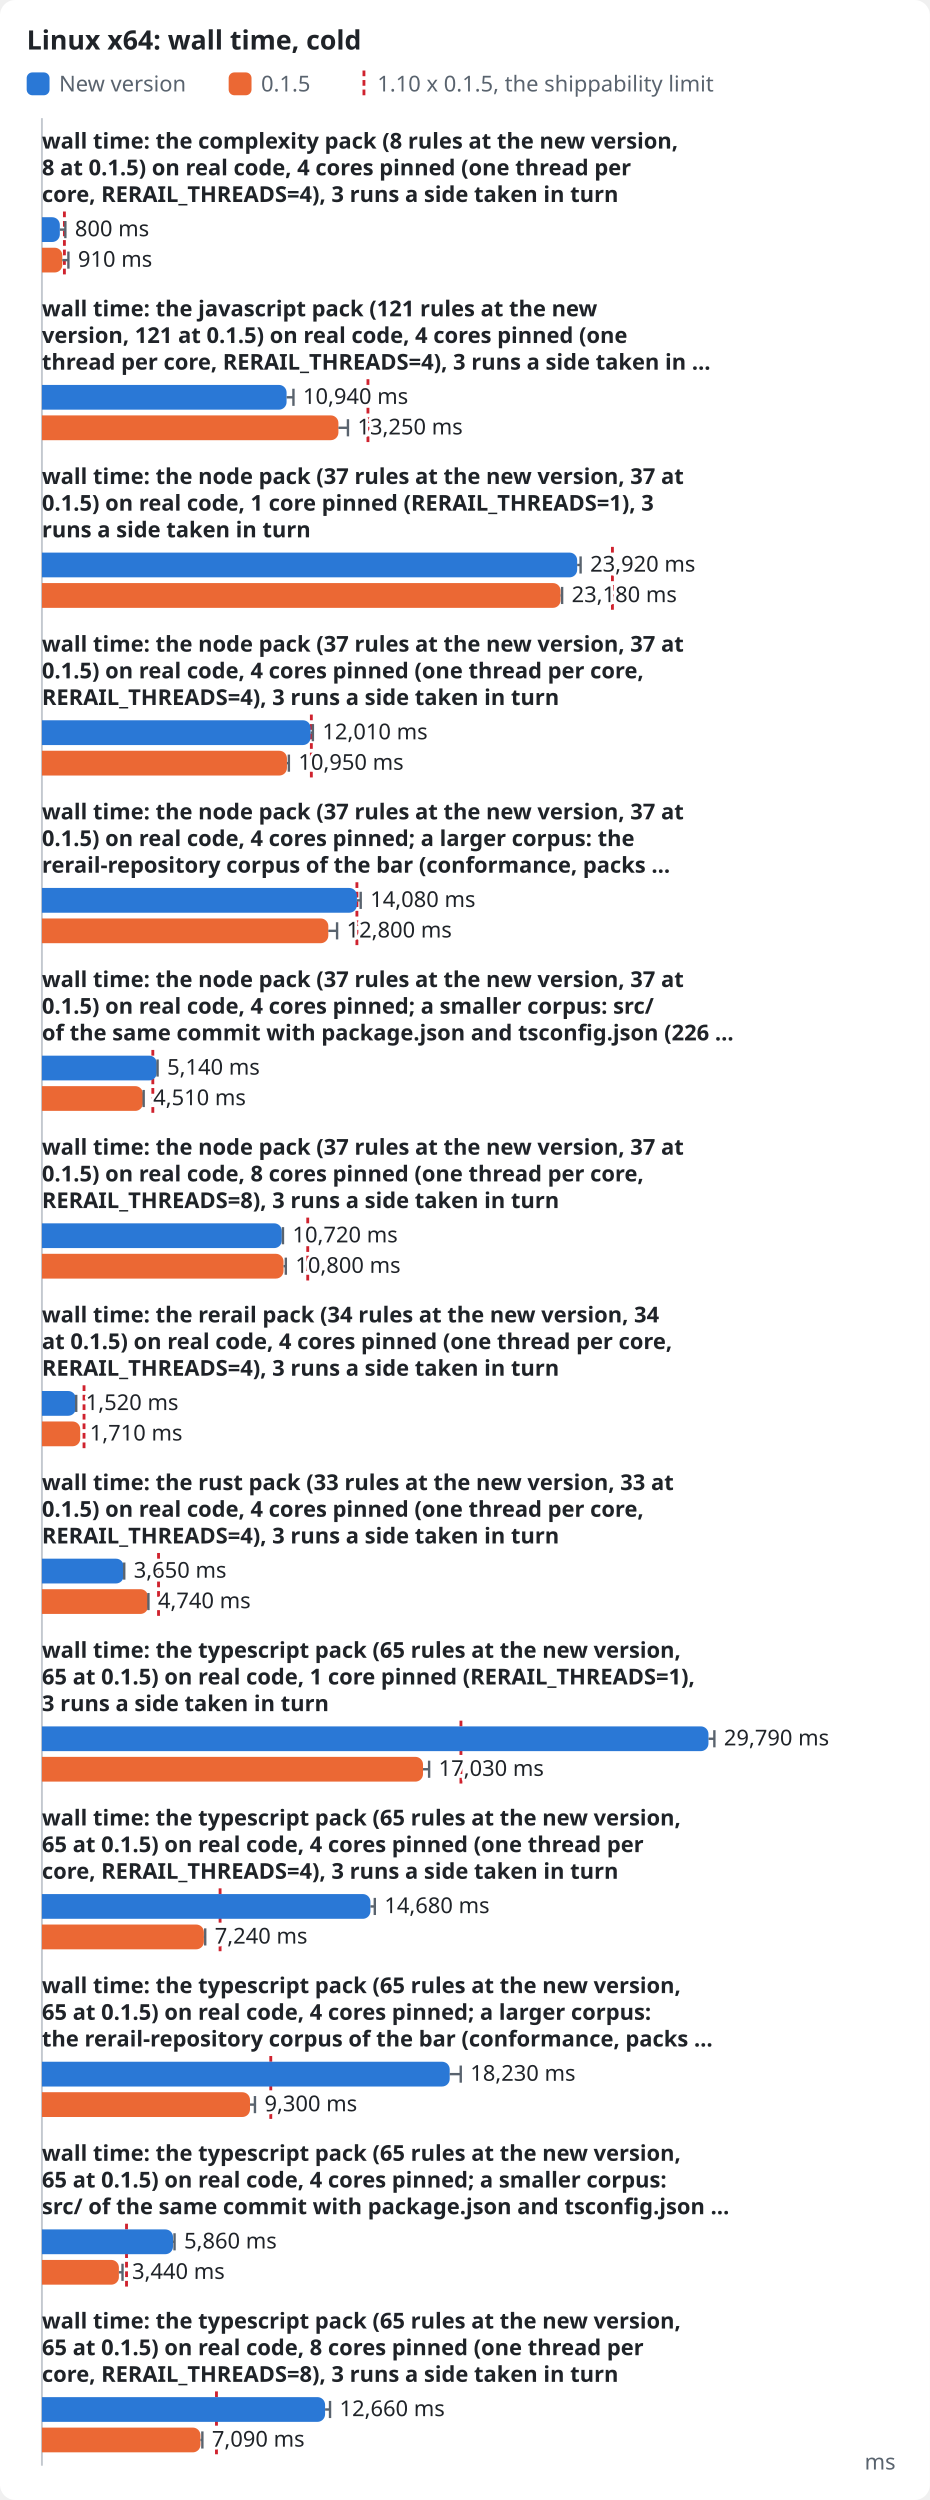
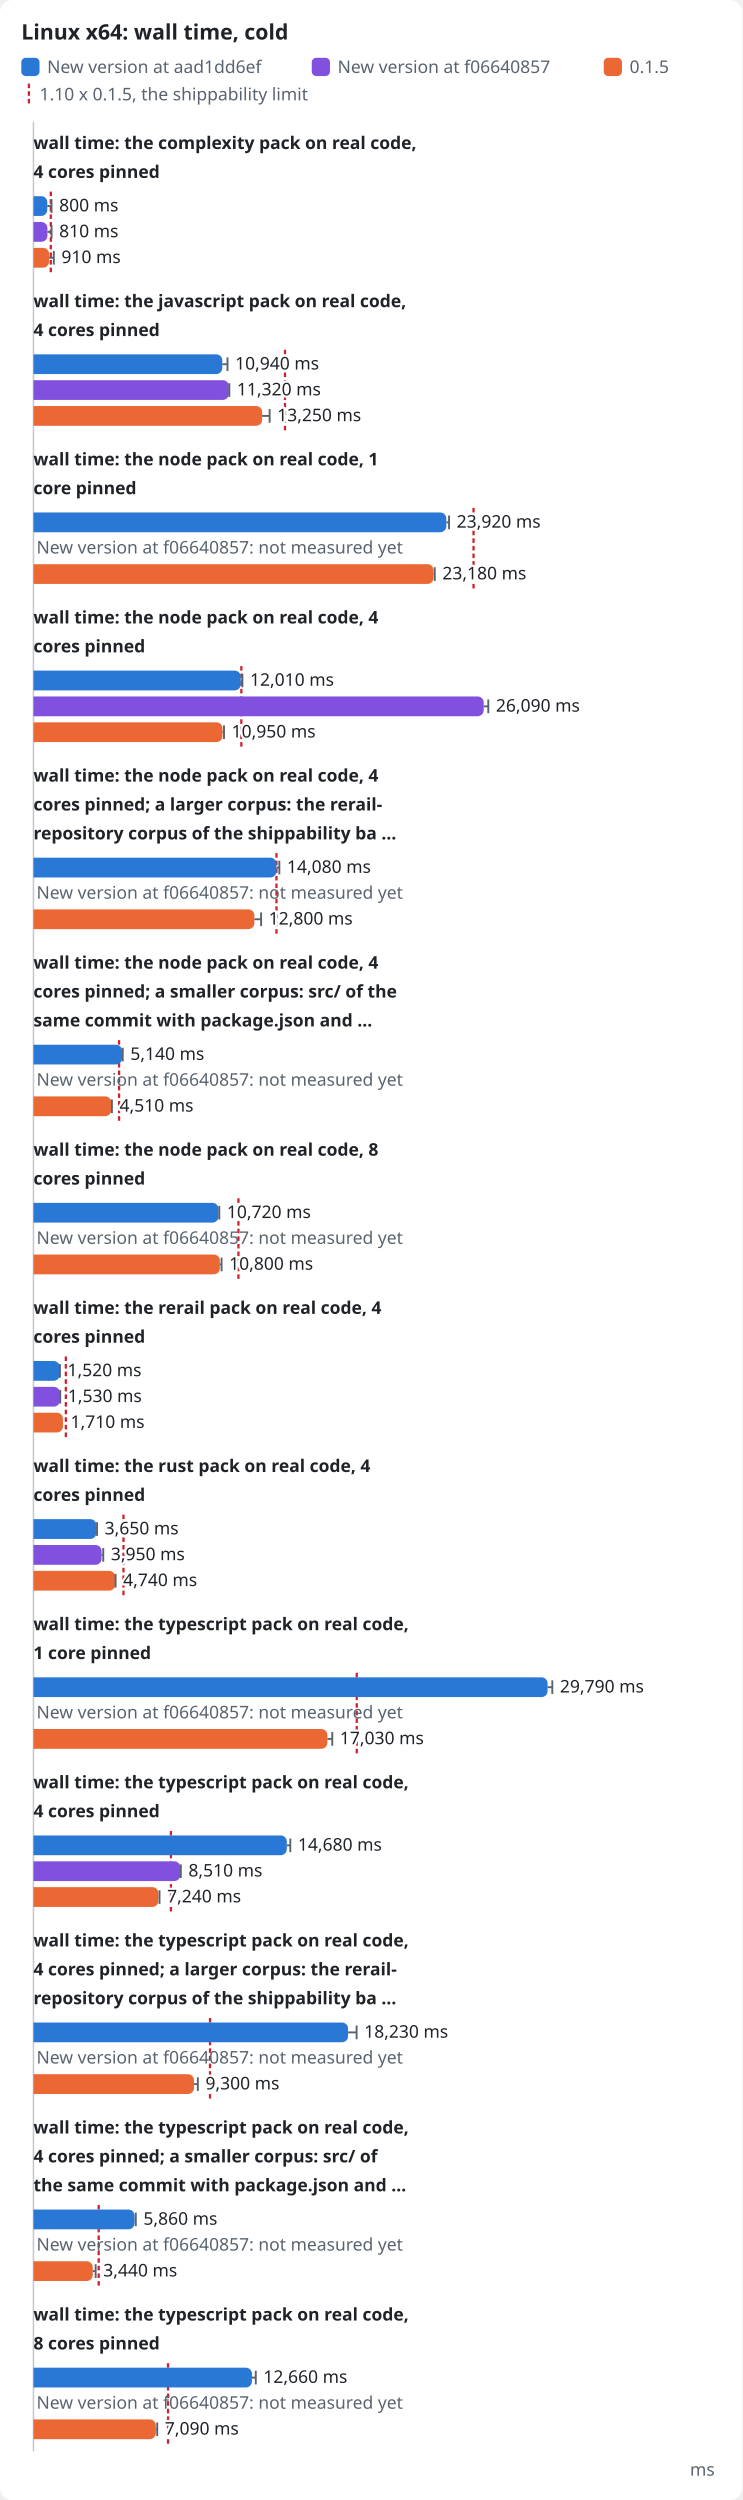
- <svg xmlns="http://www.w3.org/2000/svg" viewBox="0 0 488 1312" width="488" height="1312" role="img" aria-labelledby="title desc">
+ <svg xmlns="http://www.w3.org/2000/svg" viewBox="0 0 488 1644" width="488" height="1644" role="img" aria-labelledby="title desc">
  <style>text{font:12.5px -apple-system,BlinkMacSystemFont,"Segoe UI","Noto Sans",Helvetica,Arial,sans-serif} .hl{paint-order:stroke;stroke-width:3px;stroke-linejoin:round} .smalltext{font-size:11.5px} .b{font-weight:600} .ttl{font-size:14px;font-weight:600} .ln{fill:none;stroke-width:2;stroke-linejoin:round;stroke-linecap:round} .wk{stroke-width:1.25;fill:none} .ref{stroke-width:1.5;stroke-dasharray:3 2;fill:none} .ax{stroke-width:1;fill:none} .gr{stroke-width:1;fill:none} .nmk{fill:none;stroke-width:1.25;stroke-dasharray:2 2} .zone{stroke:none}
- text{fill:#1f2328} .plate{fill:#ffffff} .hl{stroke:#ffffff} .muted{fill:#59636e} .sn{fill:#2a78d6} .sp{fill:#eb6834} .sb{fill:#1baf7a} .ln.sn{stroke:#2a78d6} .ln.sp{stroke:#eb6834} .ln.sb{stroke:#1baf7a} .wk{stroke:#59636e} .ref{stroke:#cf222e} .ax{stroke:#c3c8cf} .gr{stroke:#e1e4e8} .gd{fill:#1a7f37} .bd{fill:#cf222e} .sm{fill:#59636e} .nmk{stroke:#59636e} .zone{fill:#f0f1f3}
- @media (prefers-color-scheme:dark){text{fill:#e6edf3} .plate{fill:#0d1117} .hl{stroke:#0d1117} .muted{fill:#9198a1} .sn{fill:#3987e5} .sp{fill:#d95926} .sb{fill:#199e70} .ln.sn{stroke:#3987e5} .ln.sp{stroke:#d95926} .ln.sb{stroke:#199e70} .wk{stroke:#9198a1} .ref{stroke:#f85149} .ax{stroke:#3d444d} .gr{stroke:#262c36} .gd{fill:#3fb950} .bd{fill:#f85149} .sm{fill:#9198a1} .nmk{stroke:#9198a1} .zone{fill:#1c2129}}</style>
+ text{fill:#1f2328} .plate{fill:#ffffff} .hl{stroke:#ffffff} .muted{fill:#59636e} .sn{fill:#2a78d6} .sp{fill:#eb6834} .sb{fill:#1baf7a} .sh{fill:#8250df} .ln.sn{stroke:#2a78d6} .ln.sp{stroke:#eb6834} .ln.sb{stroke:#1baf7a} .wk{stroke:#59636e} .ref{stroke:#cf222e} .ax{stroke:#c3c8cf} .gr{stroke:#e1e4e8} .gd{fill:#1a7f37} .bd{fill:#cf222e} .sm{fill:#59636e} .nmk{stroke:#59636e} .zone{fill:#f0f1f3}
+ @media (prefers-color-scheme:dark){text{fill:#e6edf3} .plate{fill:#0d1117} .hl{stroke:#0d1117} .muted{fill:#9198a1} .sn{fill:#3987e5} .sp{fill:#d95926} .sb{fill:#199e70} .sh{fill:#a371f7} .ln.sn{stroke:#3987e5} .ln.sp{stroke:#d95926} .ln.sb{stroke:#199e70} .wk{stroke:#9198a1} .ref{stroke:#f85149} .ax{stroke:#3d444d} .gr{stroke:#262c36} .gd{fill:#3fb950} .bd{fill:#f85149} .sm{fill:#9198a1} .nmk{stroke:#9198a1} .zone{fill:#1c2129}}</style>
  <rect class="plate" width="100%" height="100%" rx="8" />
  <text class="ttl" x="14" y="26">Linux x64: wall time, cold</text>
  <g transform="translate(14 38)">
    <rect class="sn" x="0" y="0" width="12" height="12" rx="3" />
-     <text class="muted smalltext" x="17" y="10">New version</text>
-     <rect class="sp" x="106" y="0" width="12" height="12" rx="3" />
-     <text class="muted smalltext" x="123" y="10">0.1.5</text>
-     <path class="ref" d="M177 -1V13" />
-     <text class="muted smalltext" x="184" y="10">1.10 x 0.1.5, the shippability limit</text>
+     <text class="muted smalltext" x="17" y="10">New version at aad1dd6ef</text>
+     <rect class="sh" x="191" y="0" width="12" height="12" rx="3" />
+     <text class="muted smalltext" x="208" y="10">New version at f06640857</text>
+     <rect class="sp" x="383" y="0" width="12" height="12" rx="3" />
+     <text class="muted smalltext" x="400" y="10">0.1.5</text>
+     <path class="ref" d="M5 17V31" />
+     <text class="muted smalltext" x="12" y="28">1.10 x 0.1.5, the shippability limit</text>
  </g>
-   <g transform="translate(14 60)">
-     <path class="ax" d="M8 2V1234" />
-     <path class="ref" d="M19.8 51V86" />
-     <path class="ref" d="M179.1 139V174" />
-     <path class="ref" d="M307.4 227V262" />
-     <path class="ref" d="M149.4 315V350" />
-     <path class="ref" d="M173.3 403V438" />
-     <path class="ref" d="M66.2 491V526" />
-     <path class="ref" d="M147.5 579V614" />
-     <path class="ref" d="M30.1 667V702" />
-     <path class="ref" d="M69.2 755V790" />
-     <path class="ref" d="M227.9 843V878" />
-     <path class="ref" d="M101.5 931V966" />
-     <path class="ref" d="M128.1 1019V1054" />
-     <path class="ref" d="M52.4 1107V1142" />
-     <path class="ref" d="M99.6 1195V1230" />
-     <text class="b smalltext" x="8" y="18">wall time: the complexity pack (8 rules at the new version,</text>
-     <text class="b smalltext" x="8" y="32">8 at 0.1.5) on real code, 4 cores pinned (one thread per</text>
-     <text class="b smalltext" x="8" y="46">core, RERAIL_THREADS=4), 3 runs a side taken in turn</text>
-     <g>
-       <path class="sn" d="M8 54h5.4a4 4 0 0 1 4 4v5a4 4 0 0 1 -4 4h-5.4z" />
-       <path class="wk" d="M17.4 60.5H20.3M20.3 56v9" />
-       <text class="smalltext hl" x="25.3" y="64">800 ms</text>
-     </g>
-     <g>
-       <path class="sp" d="M8 70h6.7a4 4 0 0 1 4 4v5a4 4 0 0 1 -4 4h-6.7z" />
-       <path class="wk" d="M18.7 76.5H21.9M21.9 72v9" />
-       <text class="smalltext hl" x="26.9" y="80">910 ms</text>
-     </g>
-     <text class="b smalltext" x="8" y="106">wall time: the javascript pack (121 rules at the new</text>
-     <text class="b smalltext" x="8" y="120">version, 121 at 0.1.5) on real code, 4 cores pinned (one</text>
-     <text class="b smalltext" x="8" y="134">thread per core, RERAIL_THREADS=4), 3 runs a side taken in ...</text>
-     <g>
-       <path class="sn" d="M8 142h124.4a4 4 0 0 1 4 4v5a4 4 0 0 1 -4 4h-124.4z" />
-       <path class="wk" d="M136.4 148.5H140.0M140.0 144v9" />
-       <text class="smalltext hl" x="145.0" y="152">10,940 ms</text>
-     </g>
-     <g>
-       <path class="sp" d="M8 158h151.6a4 4 0 0 1 4 4v5a4 4 0 0 1 -4 4h-151.6z" />
-       <path class="wk" d="M163.6 164.5H168.6M168.6 160v9" />
-       <text class="smalltext hl" x="173.6" y="168">13,250 ms</text>
-     </g>
-     <text class="b smalltext" x="8" y="194">wall time: the node pack (37 rules at the new version, 37 at</text>
-     <text class="b smalltext" x="8" y="208">0.1.5) on real code, 1 core pinned (RERAIL_THREADS=1), 3</text>
-     <text class="b smalltext" x="8" y="222">runs a side taken in turn</text>
-     <g>
-       <path class="sn" d="M8 230h276.9a4 4 0 0 1 4 4v5a4 4 0 0 1 -4 4h-276.9z" />
-       <path class="wk" d="M288.9 236.5H290.7M290.7 232v9" />
-       <text class="smalltext hl" x="295.7" y="240">23,920 ms</text>
-     </g>
-     <g>
-       <path class="sp" d="M8 246h268.2a4 4 0 0 1 4 4v5a4 4 0 0 1 -4 4h-268.2z" />
-       <path class="wk" d="M280.2 252.5H281.0M281.0 248v9" />
-       <text class="smalltext hl" x="286.0" y="256">23,180 ms</text>
-     </g>
-     <text class="b smalltext" x="8" y="282">wall time: the node pack (37 rules at the new version, 37 at</text>
-     <text class="b smalltext" x="8" y="296">0.1.5) on real code, 4 cores pinned (one thread per core,</text>
-     <text class="b smalltext" x="8" y="310">RERAIL_THREADS=4), 3 runs a side taken in turn</text>
-     <g>
-       <path class="sn" d="M8 318h137.0a4 4 0 0 1 4 4v5a4 4 0 0 1 -4 4h-137.0z" />
-       <path class="wk" d="M149.0 324.5H150.2M150.2 320v9" />
-       <text class="smalltext hl" x="155.2" y="328">12,010 ms</text>
-     </g>
-     <g>
-       <path class="sp" d="M8 334h124.6a4 4 0 0 1 4 4v5a4 4 0 0 1 -4 4h-124.6z" />
-       <path class="wk" d="M136.6 340.5H137.6M137.6 336v9" />
-       <text class="smalltext hl" x="142.6" y="344">10,950 ms</text>
-     </g>
-     <text class="b smalltext" x="8" y="370">wall time: the node pack (37 rules at the new version, 37 at</text>
-     <text class="b smalltext" x="8" y="384">0.1.5) on real code, 4 cores pinned; a larger corpus: the</text>
-     <text class="b smalltext" x="8" y="398">rerail-repository corpus of the bar (conformance, packs ...</text>
-     <g>
-       <path class="sn" d="M8 406h161.3a4 4 0 0 1 4 4v5a4 4 0 0 1 -4 4h-161.3z" />
-       <path class="wk" d="M173.3 412.5H175.3M175.3 408v9" />
-       <text class="smalltext hl" x="180.3" y="416">14,080 ms</text>
-     </g>
-     <g>
-       <path class="sp" d="M8 422h146.3a4 4 0 0 1 4 4v5a4 4 0 0 1 -4 4h-146.3z" />
-       <path class="wk" d="M158.3 428.5H162.9M162.9 424v9" />
-       <text class="smalltext hl" x="167.9" y="432">12,800 ms</text>
-     </g>
-     <text class="b smalltext" x="8" y="458">wall time: the node pack (37 rules at the new version, 37 at</text>
-     <text class="b smalltext" x="8" y="472">0.1.5) on real code, 4 cores pinned; a smaller corpus: src/</text>
-     <text class="b smalltext" x="8" y="486">of the same commit with package.json and tsconfig.json (226 ...</text>
-     <g>
-       <path class="sn" d="M8 494h56.3a4 4 0 0 1 4 4v5a4 4 0 0 1 -4 4h-56.3z" />
-       <path class="wk" d="M68.3 500.5H68.7M68.7 496v9" />
-       <text class="smalltext hl" x="73.7" y="504">5,140 ms</text>
-     </g>
-     <g>
-       <path class="sp" d="M8 510h49.0a4 4 0 0 1 4 4v5a4 4 0 0 1 -4 4h-49.0z" />
-       <path class="wk" d="M61.0 516.5H61.4M61.4 512v9" />
-       <text class="smalltext hl" x="66.4" y="520">4,510 ms</text>
-     </g>
-     <text class="b smalltext" x="8" y="546">wall time: the node pack (37 rules at the new version, 37 at</text>
-     <text class="b smalltext" x="8" y="560">0.1.5) on real code, 8 cores pinned (one thread per core,</text>
-     <text class="b smalltext" x="8" y="574">RERAIL_THREADS=8), 3 runs a side taken in turn</text>
-     <g>
-       <path class="sn" d="M8 582h121.9a4 4 0 0 1 4 4v5a4 4 0 0 1 -4 4h-121.9z" />
-       <path class="wk" d="M133.9 588.5H134.5M134.5 584v9" />
-       <text class="smalltext hl" x="139.5" y="592">10,720 ms</text>
-     </g>
-     <g>
-       <path class="sp" d="M8 598h122.8a4 4 0 0 1 4 4v5a4 4 0 0 1 -4 4h-122.8z" />
-       <path class="wk" d="M134.8 604.5H136.0M136.0 600v9" />
-       <text class="smalltext hl" x="141.0" y="608">10,800 ms</text>
-     </g>
-     <text class="b smalltext" x="8" y="634">wall time: the rerail pack (34 rules at the new version, 34</text>
-     <text class="b smalltext" x="8" y="648">at 0.1.5) on real code, 4 cores pinned (one thread per core,</text>
-     <text class="b smalltext" x="8" y="662">RERAIL_THREADS=4), 3 runs a side taken in turn</text>
-     <g>
-       <path class="sn" d="M8 670h13.8a4 4 0 0 1 4 4v5a4 4 0 0 1 -4 4h-13.8z" />
-       <path class="wk" d="M25.8 676.5H26.0M26.0 672v9" />
-       <text class="smalltext hl" x="31.0" y="680">1,520 ms</text>
-     </g>
-     <g>
-       <path class="sp" d="M8 686h16.1a4 4 0 0 1 4 4v5a4 4 0 0 1 -4 4h-16.1z" />
-       <text class="smalltext hl" x="33.1" y="696">1,710 ms</text>
-     </g>
-     <text class="b smalltext" x="8" y="722">wall time: the rust pack (33 rules at the new version, 33 at</text>
-     <text class="b smalltext" x="8" y="736">0.1.5) on real code, 4 cores pinned (one thread per core,</text>
-     <text class="b smalltext" x="8" y="750">RERAIL_THREADS=4), 3 runs a side taken in turn</text>
-     <g>
-       <path class="sn" d="M8 758h38.9a4 4 0 0 1 4 4v5a4 4 0 0 1 -4 4h-38.9z" />
-       <path class="wk" d="M50.9 764.5H51.2M51.2 760v9" />
-       <text class="smalltext hl" x="56.2" y="768">3,650 ms</text>
-     </g>
-     <g>
-       <path class="sp" d="M8 774h51.7a4 4 0 0 1 4 4v5a4 4 0 0 1 -4 4h-51.7z" />
-       <path class="wk" d="M63.7 780.5H63.9M63.9 776v9" />
-       <text class="smalltext hl" x="68.9" y="784">4,740 ms</text>
-     </g>
-     <text class="b smalltext" x="8" y="810">wall time: the typescript pack (65 rules at the new version,</text>
-     <text class="b smalltext" x="8" y="824">65 at 0.1.5) on real code, 1 core pinned (RERAIL_THREADS=1),</text>
-     <text class="b smalltext" x="8" y="838">3 runs a side taken in turn</text>
-     <g>
-       <path class="sn" d="M8 846h345.8a4 4 0 0 1 4 4v5a4 4 0 0 1 -4 4h-345.8z" />
-       <path class="wk" d="M357.8 852.5H360.9M360.9 848v9" />
-       <text class="smalltext hl" x="365.9" y="856">29,790 ms</text>
-     </g>
-     <g>
-       <path class="sp" d="M8 862h196.0a4 4 0 0 1 4 4v5a4 4 0 0 1 -4 4h-196.0z" />
-       <path class="wk" d="M208.0 868.5H211.2M211.2 864v9" />
-       <text class="smalltext hl" x="216.2" y="872">17,030 ms</text>
-     </g>
-     <text class="b smalltext" x="8" y="898">wall time: the typescript pack (65 rules at the new version,</text>
-     <text class="b smalltext" x="8" y="912">65 at 0.1.5) on real code, 4 cores pinned (one thread per</text>
-     <text class="b smalltext" x="8" y="926">core, RERAIL_THREADS=4), 3 runs a side taken in turn</text>
-     <g>
-       <path class="sn" d="M8 934h168.4a4 4 0 0 1 4 4v5a4 4 0 0 1 -4 4h-168.4z" />
-       <path class="wk" d="M180.4 940.5H182.7M182.7 936v9" />
-       <text class="smalltext hl" x="187.7" y="944">14,680 ms</text>
-     </g>
-     <g>
-       <path class="sp" d="M8 950h81.0a4 4 0 0 1 4 4v5a4 4 0 0 1 -4 4h-81.0z" />
-       <path class="wk" d="M93.0 956.5H93.7M93.7 952v9" />
-       <text class="smalltext hl" x="98.7" y="960">7,240 ms</text>
-     </g>
-     <text class="b smalltext" x="8" y="986">wall time: the typescript pack (65 rules at the new version,</text>
-     <text class="b smalltext" x="8" y="1000">65 at 0.1.5) on real code, 4 cores pinned; a larger corpus:</text>
-     <text class="b smalltext" x="8" y="1014">the rerail-repository corpus of the bar (conformance, packs ...</text>
-     <g>
-       <path class="sn" d="M8 1022h210.0a4 4 0 0 1 4 4v5a4 4 0 0 1 -4 4h-210.0z" />
-       <path class="wk" d="M222.0 1028.5H227.8M227.8 1024v9" />
-       <text class="smalltext hl" x="232.8" y="1032">18,230 ms</text>
-     </g>
-     <g>
-       <path class="sp" d="M8 1038h105.2a4 4 0 0 1 4 4v5a4 4 0 0 1 -4 4h-105.2z" />
-       <path class="wk" d="M117.2 1044.5H119.8M119.8 1040v9" />
-       <text class="smalltext hl" x="124.8" y="1048">9,300 ms</text>
-     </g>
-     <text class="b smalltext" x="8" y="1074">wall time: the typescript pack (65 rules at the new version,</text>
-     <text class="b smalltext" x="8" y="1088">65 at 0.1.5) on real code, 4 cores pinned; a smaller corpus:</text>
-     <text class="b smalltext" x="8" y="1102">src/ of the same commit with package.json and tsconfig.json ...</text>
-     <g>
-       <path class="sn" d="M8 1110h64.8a4 4 0 0 1 4 4v5a4 4 0 0 1 -4 4h-64.8z" />
-       <path class="wk" d="M76.8 1116.5H77.6M77.6 1112v9" />
-       <text class="smalltext hl" x="82.6" y="1120">5,860 ms</text>
-     </g>
-     <g>
-       <path class="sp" d="M8 1126h36.4a4 4 0 0 1 4 4v5a4 4 0 0 1 -4 4h-36.4z" />
-       <path class="wk" d="M48.4 1132.5H50.3M50.3 1128v9" />
-       <text class="smalltext hl" x="55.3" y="1136">3,440 ms</text>
-     </g>
-     <text class="b smalltext" x="8" y="1162">wall time: the typescript pack (65 rules at the new version,</text>
-     <text class="b smalltext" x="8" y="1176">65 at 0.1.5) on real code, 8 cores pinned (one thread per</text>
-     <text class="b smalltext" x="8" y="1190">core, RERAIL_THREADS=8), 3 runs a side taken in turn</text>
-     <g>
-       <path class="sn" d="M8 1198h144.6a4 4 0 0 1 4 4v5a4 4 0 0 1 -4 4h-144.6z" />
-       <path class="wk" d="M156.6 1204.5H159.2M159.2 1200v9" />
-       <text class="smalltext hl" x="164.2" y="1208">12,660 ms</text>
-     </g>
-     <g>
-       <path class="sp" d="M8 1214h79.2a4 4 0 0 1 4 4v5a4 4 0 0 1 -4 4h-79.2z" />
-       <path class="wk" d="M91.2 1220.5H92.2M92.2 1216v9" />
-       <text class="smalltext hl" x="97.2" y="1224">7,090 ms</text>
-     </g>
-     <text class="muted smalltext" x="456" y="1236" text-anchor="end">ms</text>
+   <g transform="translate(14 78)">
+     <path class="ax" d="M8 2V1534" />
+     <path class="ref" d="M19.4 48V102" />
+     <path class="ref" d="M173.4 152V206" />
+     <path class="ref" d="M297.4 256V310" />
+     <path class="ref" d="M144.7 360V414" />
+     <path class="ref" d="M167.8 483V537" />
+     <path class="ref" d="M64.3 606V660" />
+     <path class="ref" d="M142.8 710V764" />
+     <path class="ref" d="M29.3 814V868" />
+     <path class="ref" d="M67.2 918V972" />
+     <path class="ref" d="M220.6 1022V1076" />
+     <path class="ref" d="M98.4 1126V1180" />
+     <path class="ref" d="M124.1 1249V1303" />
+     <path class="ref" d="M50.9 1372V1426" />
+     <path class="ref" d="M96.5 1476V1530" />
+     <text class="b smalltext" x="8" y="20">wall time: the complexity pack on real code,</text>
+     <text class="b smalltext" x="8" y="39">4 cores pinned</text>
+     <g>
+       <path class="sn" d="M8 51h5.1a4 4 0 0 1 4 4v5a4 4 0 0 1 -4 4h-5.1z" />
+       <path class="wk" d="M17.1 57.5H19.9M19.9 53v9" />
+       <text class="smalltext hl" x="24.9" y="61">800 ms</text>
+     </g>
+     <g>
+       <path class="sh" d="M8 68h5.2a4 4 0 0 1 4 4v5a4 4 0 0 1 -4 4h-5.2z" />
+       <path class="wk" d="M17.2 74.5H19.9M19.9 70v9" />
+       <text class="smalltext hl" x="24.9" y="78">810 ms</text>
+     </g>
+     <g>
+       <path class="sp" d="M8 85h6.3a4 4 0 0 1 4 4v5a4 4 0 0 1 -4 4h-6.3z" />
+       <path class="wk" d="M18.3 91.5H21.4M21.4 87v9" />
+       <text class="smalltext hl" x="26.4" y="95">910 ms</text>
+     </g>
+     <text class="b smalltext" x="8" y="124">wall time: the javascript pack on real code,</text>
+     <text class="b smalltext" x="8" y="143">4 cores pinned</text>
+     <g>
+       <path class="sn" d="M8 155h120.2a4 4 0 0 1 4 4v5a4 4 0 0 1 -4 4h-120.2z" />
+       <path class="wk" d="M132.2 161.5H135.6M135.6 157v9" />
+       <text class="smalltext hl" x="140.6" y="165">10,940 ms</text>
+     </g>
+     <g>
+       <path class="sh" d="M8 172h124.5a4 4 0 0 1 4 4v5a4 4 0 0 1 -4 4h-124.5z" />
+       <path class="wk" d="M136.5 178.5H136.8M136.8 174v9" />
+       <text class="smalltext hl" x="141.8" y="182">11,320 ms</text>
+     </g>
+     <g>
+       <path class="sp" d="M8 189h146.4a4 4 0 0 1 4 4v5a4 4 0 0 1 -4 4h-146.4z" />
+       <path class="wk" d="M158.4 195.5H163.3M163.3 191v9" />
+       <text class="smalltext hl" x="168.3" y="199">13,250 ms</text>
+     </g>
+     <text class="b smalltext" x="8" y="228">wall time: the node pack on real code, 1</text>
+     <text class="b smalltext" x="8" y="247">core pinned</text>
+     <g>
+       <path class="sn" d="M8 259h267.5a4 4 0 0 1 4 4v5a4 4 0 0 1 -4 4h-267.5z" />
+       <path class="wk" d="M279.5 265.5H281.3M281.3 261v9" />
+       <text class="smalltext hl" x="286.3" y="269">23,920 ms</text>
+     </g>
+     <text class="muted smalltext" x="10" y="286">New version at f06640857: not measured yet</text>
+     <g>
+       <path class="sp" d="M8 293h259.1a4 4 0 0 1 4 4v5a4 4 0 0 1 -4 4h-259.1z" />
+       <path class="wk" d="M271.1 299.5H271.9M271.9 295v9" />
+       <text class="smalltext hl" x="276.9" y="303">23,180 ms</text>
+     </g>
+     <text class="b smalltext" x="8" y="332">wall time: the node pack on real code, 4</text>
+     <text class="b smalltext" x="8" y="351">cores pinned</text>
+     <g>
+       <path class="sn" d="M8 363h132.3a4 4 0 0 1 4 4v5a4 4 0 0 1 -4 4h-132.3z" />
+       <path class="wk" d="M144.3 369.5H145.4M145.4 365v9" />
+       <text class="smalltext hl" x="150.4" y="373">12,010 ms</text>
+     </g>
+     <g>
+       <path class="sh" d="M8 380h292.1a4 4 0 0 1 4 4v5a4 4 0 0 1 -4 4h-292.1z" />
+       <path class="wk" d="M304.1 386.5H307.1M307.1 382v9" />
+       <text class="smalltext hl" x="312.1" y="390">26,090 ms</text>
+     </g>
+     <g>
+       <path class="sp" d="M8 397h120.3a4 4 0 0 1 4 4v5a4 4 0 0 1 -4 4h-120.3z" />
+       <path class="wk" d="M132.3 403.5H133.3M133.3 399v9" />
+       <text class="smalltext hl" x="138.3" y="407">10,950 ms</text>
+     </g>
+     <text class="b smalltext" x="8" y="436">wall time: the node pack on real code, 4</text>
+     <text class="b smalltext" x="8" y="455">cores pinned; a larger corpus: the rerail-</text>
+     <text class="b smalltext" x="8" y="474">repository corpus of the shippability ba ...</text>
+     <g>
+       <path class="sn" d="M8 486h155.8a4 4 0 0 1 4 4v5a4 4 0 0 1 -4 4h-155.8z" />
+       <path class="wk" d="M167.8 492.5H169.7M169.7 488v9" />
+       <text class="smalltext hl" x="174.7" y="496">14,080 ms</text>
+     </g>
+     <text class="muted smalltext" x="10" y="513">New version at f06640857: not measured yet</text>
+     <g>
+       <path class="sp" d="M8 520h141.3a4 4 0 0 1 4 4v5a4 4 0 0 1 -4 4h-141.3z" />
+       <path class="wk" d="M153.3 526.5H157.7M157.7 522v9" />
+       <text class="smalltext hl" x="162.7" y="530">12,800 ms</text>
+     </g>
+     <text class="b smalltext" x="8" y="559">wall time: the node pack on real code, 4</text>
+     <text class="b smalltext" x="8" y="578">cores pinned; a smaller corpus: src/ of the</text>
+     <text class="b smalltext" x="8" y="597">same commit with package.json and ...</text>
+     <g>
+       <path class="sn" d="M8 609h54.3a4 4 0 0 1 4 4v5a4 4 0 0 1 -4 4h-54.3z" />
+       <path class="wk" d="M66.3 615.5H66.7M66.7 611v9" />
+       <text class="smalltext hl" x="71.7" y="619">5,140 ms</text>
+     </g>
+     <text class="muted smalltext" x="10" y="636">New version at f06640857: not measured yet</text>
+     <g>
+       <path class="sp" d="M8 643h47.2a4 4 0 0 1 4 4v5a4 4 0 0 1 -4 4h-47.2z" />
+       <path class="wk" d="M59.2 649.5H59.6M59.6 645v9" />
+       <text class="smalltext hl" x="64.6" y="653">4,510 ms</text>
+     </g>
+     <text class="b smalltext" x="8" y="682">wall time: the node pack on real code, 8</text>
+     <text class="b smalltext" x="8" y="701">cores pinned</text>
+     <g>
+       <path class="sn" d="M8 713h117.7a4 4 0 0 1 4 4v5a4 4 0 0 1 -4 4h-117.7z" />
+       <path class="wk" d="M129.7 719.5H130.2M130.2 715v9" />
+       <text class="smalltext hl" x="135.2" y="723">10,720 ms</text>
+     </g>
+     <text class="muted smalltext" x="10" y="740">New version at f06640857: not measured yet</text>
+     <g>
+       <path class="sp" d="M8 747h118.6a4 4 0 0 1 4 4v5a4 4 0 0 1 -4 4h-118.6z" />
+       <path class="wk" d="M130.6 753.5H131.7M131.7 749v9" />
+       <text class="smalltext hl" x="136.7" y="757">10,800 ms</text>
+     </g>
+     <text class="b smalltext" x="8" y="786">wall time: the rerail pack on real code, 4</text>
+     <text class="b smalltext" x="8" y="805">cores pinned</text>
+     <g>
+       <path class="sn" d="M8 817h13.3a4 4 0 0 1 4 4v5a4 4 0 0 1 -4 4h-13.3z" />
+       <path class="wk" d="M25.3 823.5H25.4M25.4 819v9" />
+       <text class="smalltext hl" x="30.4" y="827">1,520 ms</text>
+     </g>
+     <g>
+       <path class="sh" d="M8 834h13.4a4 4 0 0 1 4 4v5a4 4 0 0 1 -4 4h-13.4z" />
+       <path class="wk" d="M25.4 840.5H25.6M25.6 836v9" />
+       <text class="smalltext hl" x="30.6" y="844">1,530 ms</text>
+     </g>
+     <g>
+       <path class="sp" d="M8 851h15.4a4 4 0 0 1 4 4v5a4 4 0 0 1 -4 4h-15.4z" />
+       <text class="smalltext hl" x="32.4" y="861">1,710 ms</text>
+     </g>
+     <text class="b smalltext" x="8" y="890">wall time: the rust pack on real code, 4</text>
+     <text class="b smalltext" x="8" y="909">cores pinned</text>
+     <g>
+       <path class="sn" d="M8 921h37.4a4 4 0 0 1 4 4v5a4 4 0 0 1 -4 4h-37.4z" />
+       <path class="wk" d="M49.4 927.5H49.8M49.8 923v9" />
+       <text class="smalltext hl" x="54.8" y="931">3,650 ms</text>
+     </g>
+     <g>
+       <path class="sh" d="M8 938h40.8a4 4 0 0 1 4 4v5a4 4 0 0 1 -4 4h-40.8z" />
+       <path class="wk" d="M52.8 944.5H53.9M53.9 940v9" />
+       <text class="smalltext hl" x="58.9" y="948">3,950 ms</text>
+     </g>
+     <g>
+       <path class="sp" d="M8 955h49.8a4 4 0 0 1 4 4v5a4 4 0 0 1 -4 4h-49.8z" />
+       <path class="wk" d="M61.8 961.5H62.0M62.0 957v9" />
+       <text class="smalltext hl" x="67.0" y="965">4,740 ms</text>
+     </g>
+     <text class="b smalltext" x="8" y="994">wall time: the typescript pack on real code,</text>
+     <text class="b smalltext" x="8" y="1013">1 core pinned</text>
+     <g>
+       <path class="sn" d="M8 1025h334.1a4 4 0 0 1 4 4v5a4 4 0 0 1 -4 4h-334.1z" />
+       <path class="wk" d="M346.1 1031.5H349.2M349.2 1027v9" />
+       <text class="smalltext hl" x="354.2" y="1035">29,790 ms</text>
+     </g>
+     <text class="muted smalltext" x="10" y="1052">New version at f06640857: not measured yet</text>
+     <g>
+       <path class="sp" d="M8 1059h189.3a4 4 0 0 1 4 4v5a4 4 0 0 1 -4 4h-189.3z" />
+       <path class="wk" d="M201.3 1065.5H204.5M204.5 1061v9" />
+       <text class="smalltext hl" x="209.5" y="1069">17,030 ms</text>
+     </g>
+     <text class="b smalltext" x="8" y="1098">wall time: the typescript pack on real code,</text>
+     <text class="b smalltext" x="8" y="1117">4 cores pinned</text>
+     <g>
+       <path class="sn" d="M8 1129h162.6a4 4 0 0 1 4 4v5a4 4 0 0 1 -4 4h-162.6z" />
+       <path class="wk" d="M174.6 1135.5H176.9M176.9 1131v9" />
+       <text class="smalltext hl" x="181.9" y="1139">14,680 ms</text>
+     </g>
+     <g>
+       <path class="sh" d="M8 1146h92.6a4 4 0 0 1 4 4v5a4 4 0 0 1 -4 4h-92.6z" />
+       <path class="wk" d="M104.6 1152.5H104.9M104.9 1148v9" />
+       <text class="smalltext hl" x="109.9" y="1156">8,510 ms</text>
+     </g>
+     <g>
+       <path class="sp" d="M8 1163h78.2a4 4 0 0 1 4 4v5a4 4 0 0 1 -4 4h-78.2z" />
+       <path class="wk" d="M90.2 1169.5H90.9M90.9 1165v9" />
+       <text class="smalltext hl" x="95.9" y="1173">7,240 ms</text>
+     </g>
+     <text class="b smalltext" x="8" y="1202">wall time: the typescript pack on real code,</text>
+     <text class="b smalltext" x="8" y="1221">4 cores pinned; a larger corpus: the rerail-</text>
+     <text class="b smalltext" x="8" y="1240">repository corpus of the shippability ba ...</text>
+     <g>
+       <path class="sn" d="M8 1252h202.9a4 4 0 0 1 4 4v5a4 4 0 0 1 -4 4h-202.9z" />
+       <path class="wk" d="M214.9 1258.5H220.5M220.5 1254v9" />
+       <text class="smalltext hl" x="225.5" y="1262">18,230 ms</text>
+     </g>
+     <text class="muted smalltext" x="10" y="1279">New version at f06640857: not measured yet</text>
+     <g>
+       <path class="sp" d="M8 1286h101.6a4 4 0 0 1 4 4v5a4 4 0 0 1 -4 4h-101.6z" />
+       <path class="wk" d="M113.6 1292.5H116.1M116.1 1288v9" />
+       <text class="smalltext hl" x="121.1" y="1296">9,300 ms</text>
+     </g>
+     <text class="b smalltext" x="8" y="1325">wall time: the typescript pack on real code,</text>
+     <text class="b smalltext" x="8" y="1344">4 cores pinned; a smaller corpus: src/ of</text>
+     <text class="b smalltext" x="8" y="1363">the same commit with package.json and ...</text>
+     <g>
+       <path class="sn" d="M8 1375h62.5a4 4 0 0 1 4 4v5a4 4 0 0 1 -4 4h-62.5z" />
+       <path class="wk" d="M74.5 1381.5H75.3M75.3 1377v9" />
+       <text class="smalltext hl" x="80.3" y="1385">5,860 ms</text>
+     </g>
+     <text class="muted smalltext" x="10" y="1402">New version at f06640857: not measured yet</text>
+     <g>
+       <path class="sp" d="M8 1409h35.0a4 4 0 0 1 4 4v5a4 4 0 0 1 -4 4h-35.0z" />
+       <path class="wk" d="M47.0 1415.5H48.9M48.9 1411v9" />
+       <text class="smalltext hl" x="53.9" y="1419">3,440 ms</text>
+     </g>
+     <text class="b smalltext" x="8" y="1448">wall time: the typescript pack on real code,</text>
+     <text class="b smalltext" x="8" y="1467">8 cores pinned</text>
+     <g>
+       <path class="sn" d="M8 1479h139.7a4 4 0 0 1 4 4v5a4 4 0 0 1 -4 4h-139.7z" />
+       <path class="wk" d="M151.7 1485.5H154.2M154.2 1481v9" />
+       <text class="smalltext hl" x="159.2" y="1489">12,660 ms</text>
+     </g>
+     <text class="muted smalltext" x="10" y="1506">New version at f06640857: not measured yet</text>
+     <g>
+       <path class="sp" d="M8 1513h76.5a4 4 0 0 1 4 4v5a4 4 0 0 1 -4 4h-76.5z" />
+       <path class="wk" d="M88.5 1519.5H89.4M89.4 1515v9" />
+       <text class="smalltext hl" x="94.4" y="1523">7,090 ms</text>
+     </g>
+     <text class="muted smalltext" x="456" y="1550" text-anchor="end">ms</text>
  </g>
</svg>
